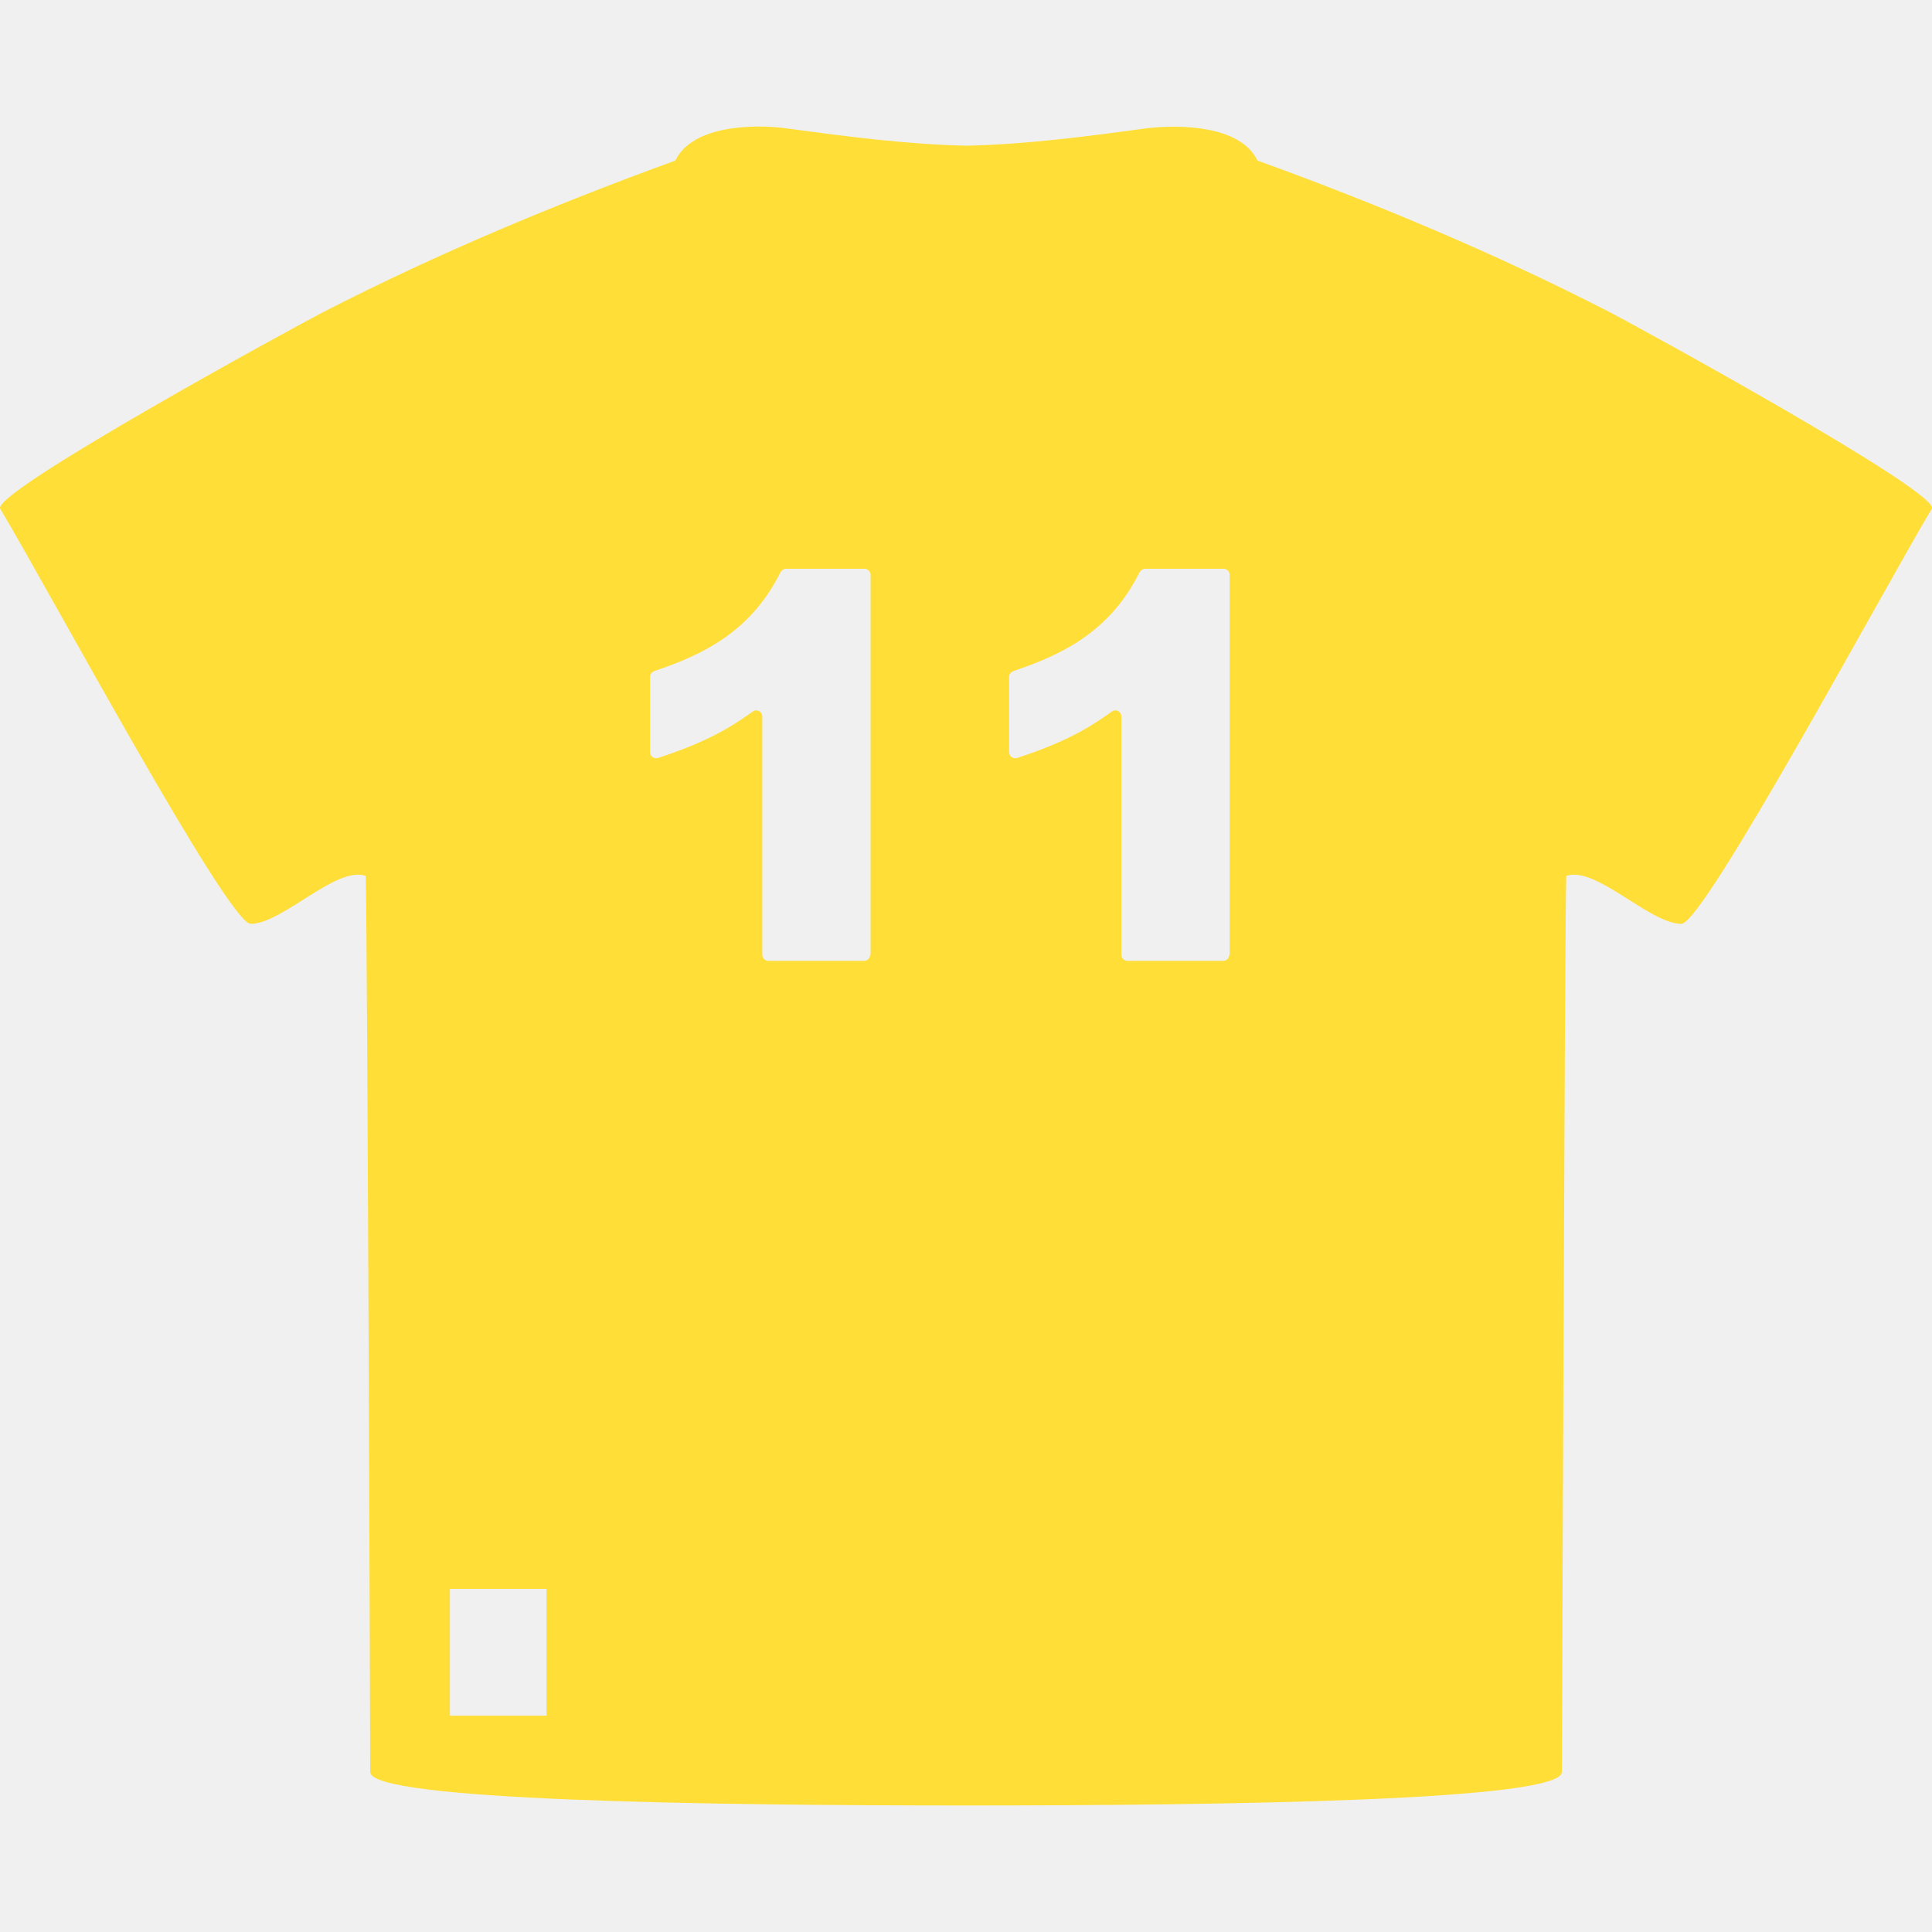
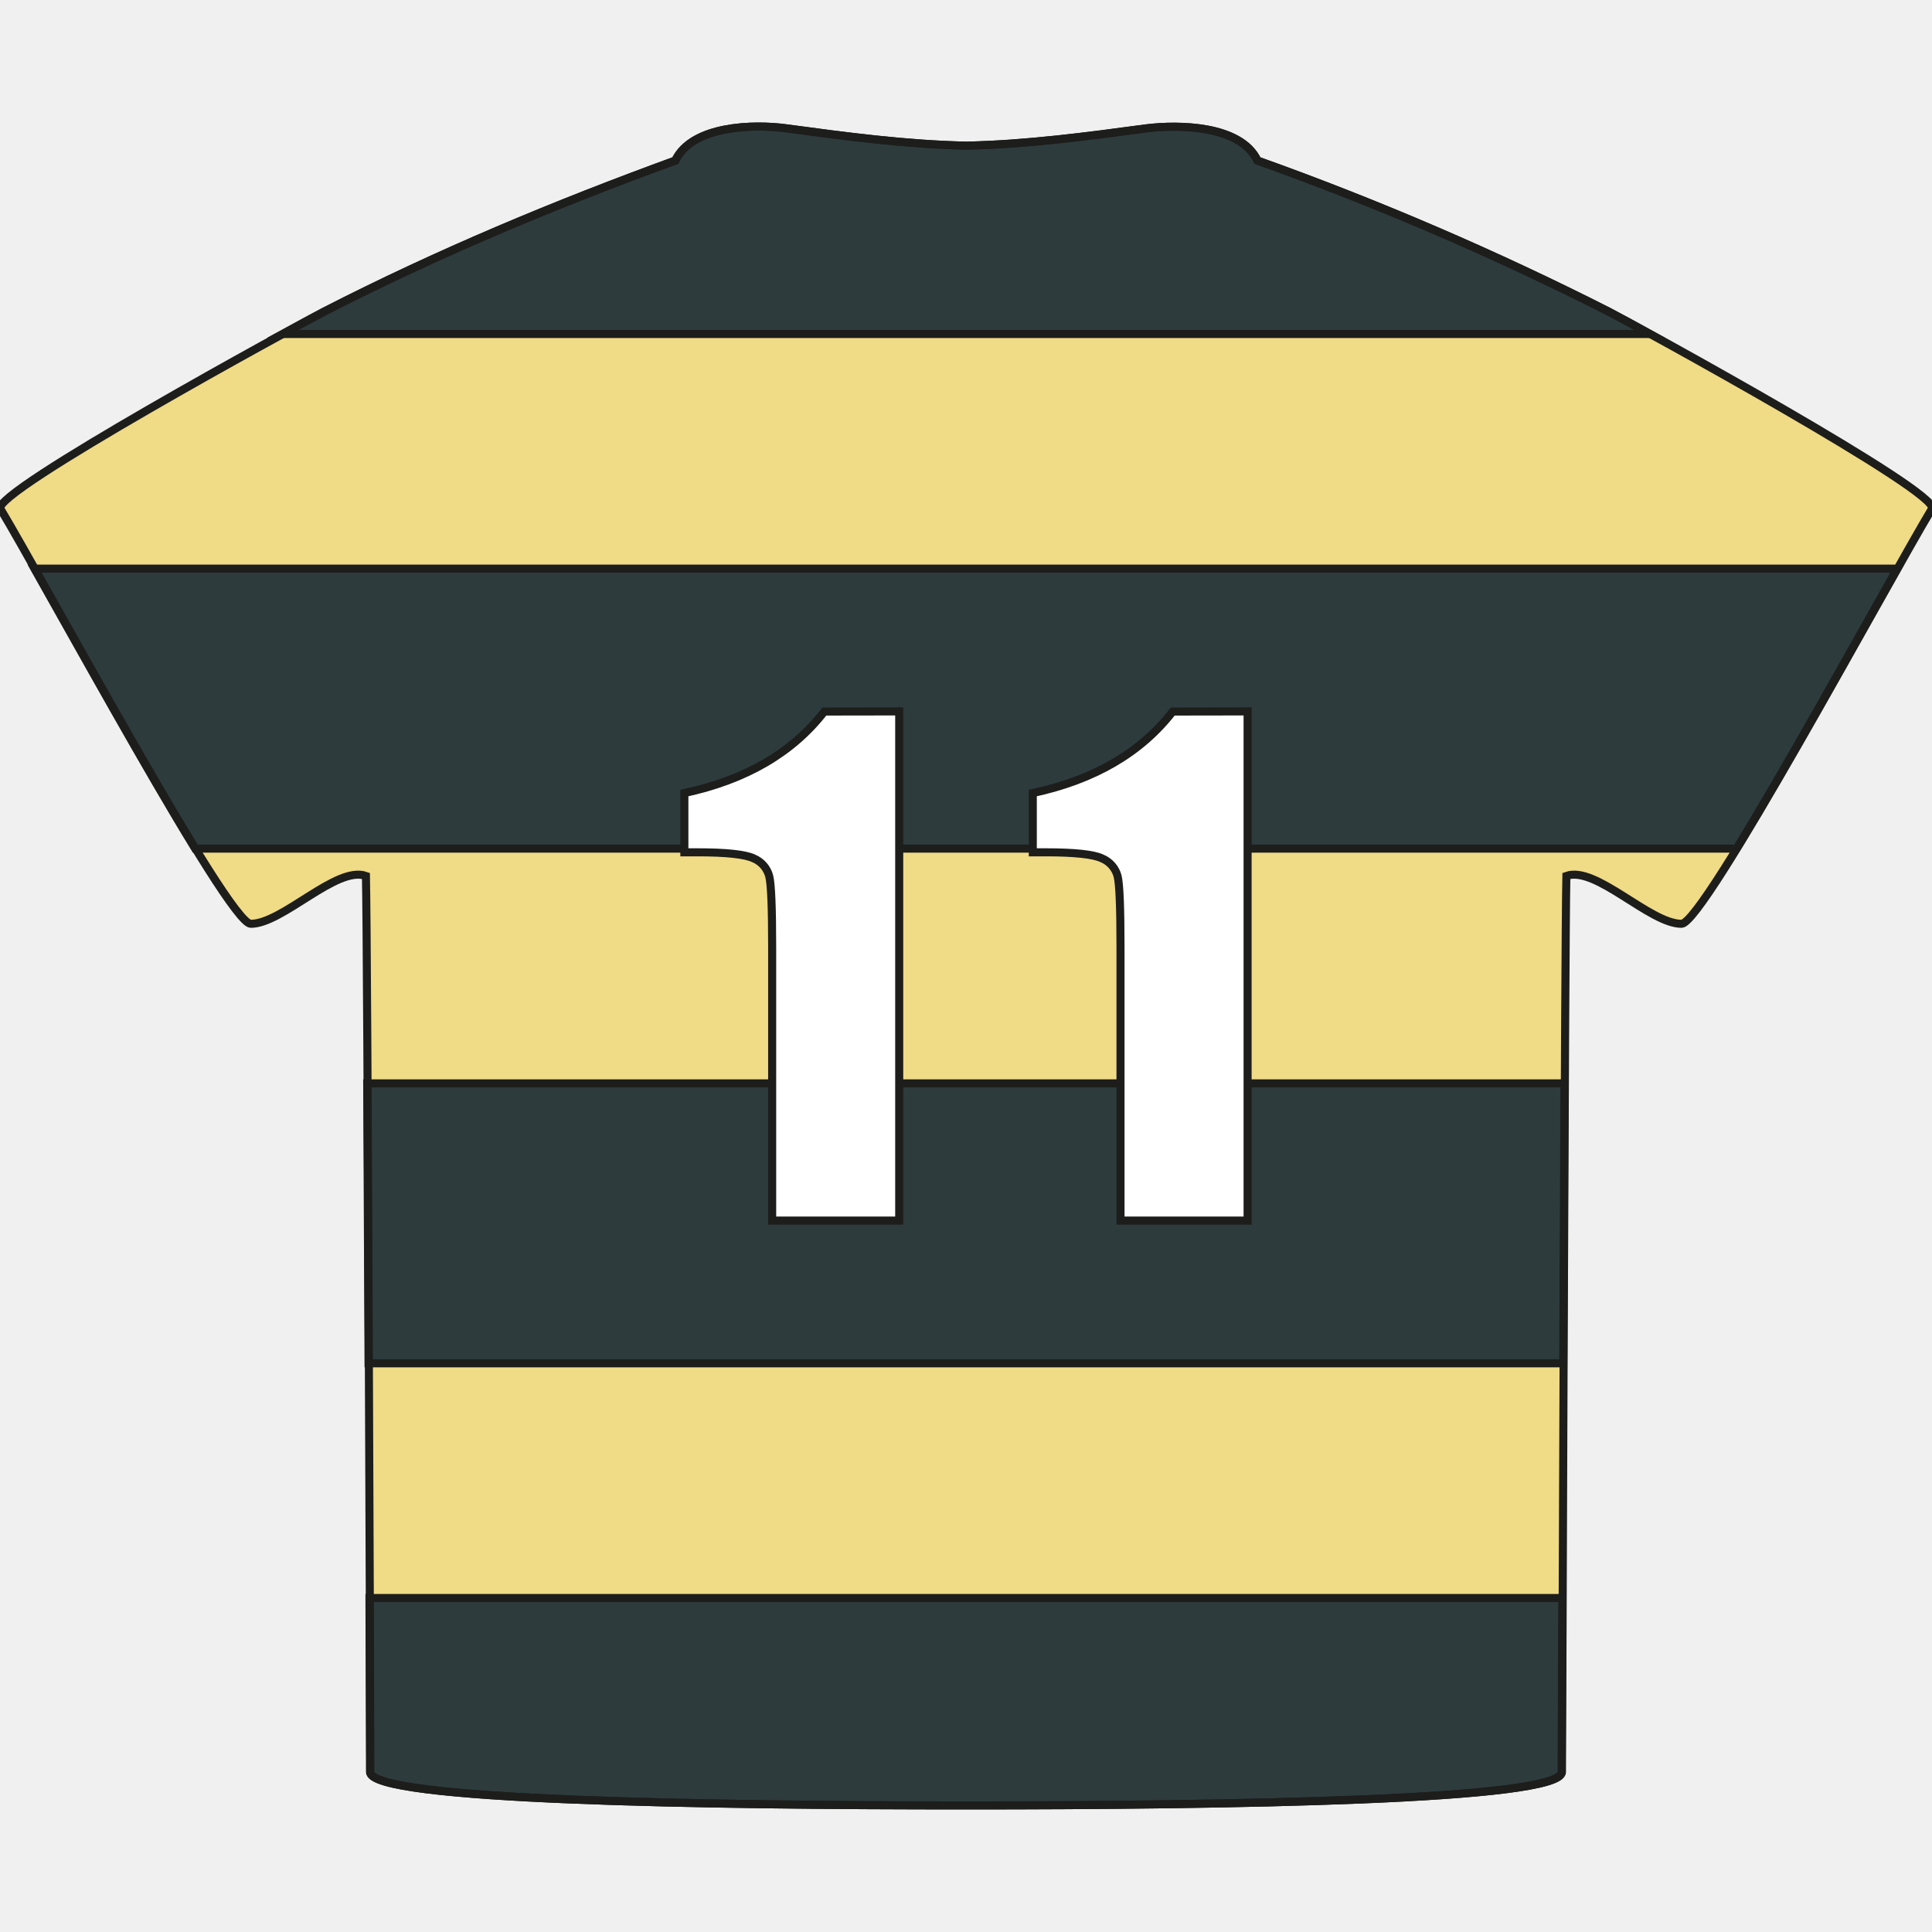
- <svg xmlns="http://www.w3.org/2000/svg" width="479.916" height="479.916">
-   <g>
-     <rect fill="none" id="canvas_background" height="402" width="582" y="-1" x="-1" />
-   </g>
-   <g>
-     <g id="svg_1">
-       <path fill="#ffde37" id="svg_2" d="m399.556,77.384c-28.3,-14.5 -57.4,-26.7 -87.2,-37.5c-4.2,-8.8 -19.5,-9 -27.6,-8c-14.801,2 -29.9,4 -44.7,4.3c-14.8,-0.3 -29.9,-2.3 -44.7,-4.3c-8,-1.1 -23.4,-0.8 -27.6,8c-29.9,10.9 -58.9,23 -87.2,37.5c-6.8,3.5 -82.9,45 -80.5,49c11.3,18.8 56.6,103.1 62.2,103.1c7.9,0 21.3,-14.5 28.6,-11.9c0.4,16.8 1.1,211.4 1.1,222.6c0,7.1 83.1,8.301 148,8.301c65,0 148,-1.201 148,-8.301c0.1,-11.299 0.699,-205.8 1.1,-222.6c7.3,-2.6 20.7,11.9 28.6,11.9c5.601,0 50.9,-84.3 62.2,-103.1c2.499,-3.9 -73.501,-45.5 -80.3,-49zm-263.8,348.8l-24,0l0,-31.5l24,0l0,31.5zm80.4,-189c0,0.8 -0.7,1.5 -1.5,1.5l-23.8,0c-0.8,0 -1.5,-0.7 -1.5,-1.5l0,-59.2c0,-1.2 -1.4,-2 -2.4,-1.2c-3.5,2.5 -6.9,4.6 -10.2,6.2c-3.6,1.8 -8.1,3.6 -13.3,5.3c-1,0.3 -2,-0.4 -2,-1.5l0,-18.6c0,-0.7 0.4,-1.2 1.1,-1.5c8.5,-2.8 15.2,-6.2 20,-10.2c4.8,-3.9 8.5,-8.7 11.3,-14.3c0.3,-0.5 0.8,-0.9 1.4,-0.9l19.5,0c0.8,0 1.5,0.7 1.5,1.5l0,94.4l-0.1,0zm89.199,0c0,0.8 -0.7,1.5 -1.5,1.5l-23.8,0c-0.8,0 -1.5,-0.7 -1.5,-1.5l0,-59.2c0,-1.2 -1.4,-2 -2.4,-1.2c-3.5,2.5 -6.899,4.6 -10.2,6.2c-3.6,1.8 -8.1,3.6 -13.3,5.3c-1,0.3 -2,-0.4 -2,-1.5l0,-18.6c0,-0.7 0.4,-1.2 1.101,-1.5c8.5,-2.8 15.199,-6.2 20,-10.2c4.8,-3.9 8.5,-8.7 11.3,-14.3c0.3,-0.5 0.8,-0.9 1.399,-0.9l19.501,0c0.8,0 1.5,0.7 1.5,1.5l0,94.4l-0.101,0z" />
-     </g>
-     <g id="svg_3" />
-     <g id="svg_4" />
-     <g id="svg_5" />
-     <g id="svg_6" />
-     <g id="svg_7" />
-     <g id="svg_8" />
-     <g id="svg_9" />
-     <g id="svg_10" />
-     <g id="svg_11" />
-     <g id="svg_12" />
-     <g id="svg_13" />
-     <g id="svg_14" />
-     <g id="svg_15" />
-     <g id="svg_16" />
-     <g id="svg_17" />
-   </g>
+ <svg xmlns="http://www.w3.org/2000/svg" id="Layer_1" data-name="Layer 1" viewBox="0 0 479.92 479.92">
+   <defs>
+     <style>.cls-1{fill:#f0db86;}.cls-2{fill:#2d3b3d;}.cls-2,.cls-3,.cls-4{stroke:#1d1d1b;stroke-miterlimit:10;stroke-width:2px;}.cls-3{fill:none;}.cls-4{fill:#fff;}</style>
+   </defs>
+   <path class="cls-1" d="M409.83,83H70.17C47.67,95.28-1.93,123.14,0,126.38s4.93,8.47,8.54,14.87H471.27c3.61-6.4,6.59-11.61,8.54-14.87S432.29,95.29,409.83,83Z" />
+   <path class="cls-1" d="M62.21,229.48c7.9,0,21.3-14.5,28.6-11.9.12,4.93.26,25.14.41,51.53H388.63c.13-26.39.27-46.6.38-51.53,7.3-2.6,20.7,11.9,28.6,11.9,1.68,0,6.92-7.57,13.75-18.67H48.47C55.29,221.91,60.54,229.48,62.21,229.48Z" />
+   <path class="cls-1" d="M91.78,397H388.09c.07-17,.15-37.42.23-58.3H91.55C91.63,359.54,91.71,380,91.78,397Z" />
+   <path class="cls-2" d="M399.51,77.38h0a753.17,753.17,0,0,0-87.2-37.5c-4.2-8.8-19.5-9-27.6-8-14.8,2-29.9,4-44.7,4.3-14.8-.3-29.9-2.3-44.7-4.3-8-1.1-23.4-.8-27.6,8-29.9,10.9-58.9,23-87.2,37.5-1.29.67-5.07,2.7-10.34,5.58H409.83C404.58,80.08,400.8,78.05,399.51,77.38Z" />
+   <path class="cls-2" d="M48.47,210.81H431.36c12-19.55,28.91-50.05,39.91-69.56H8.55C19.56,160.76,36.46,191.26,48.47,210.81Z" />
+   <path class="cls-2" d="M91.55,338.66H388.32c.1-24.05.2-48.73.31-69.55H91.22C91.33,289.93,91.44,314.61,91.55,338.66Z" />
+   <path class="cls-2" d="M91.91,440.18c0,7.1,83.1,8.3,148,8.3s148-1.2,148-8.3c0-3.1.1-20,.18-43.22H91.78C91.86,420.21,91.91,437.11,91.91,440.18Z" />
+   <path id="svg_2" data-name="svg 2" class="cls-3" d="M399.6,77.38a753.17,753.17,0,0,0-87.2-37.5c-4.2-8.8-19.5-9-27.6-8-14.8,2-29.9,4-44.7,4.3-14.8-.3-29.9-2.3-44.7-4.3-8-1.1-23.4-.8-27.6,8-29.9,10.9-58.9,23-87.2,37.5-6.8,3.5-82.9,45-80.5,49,11.3,18.8,56.6,103.1,62.2,103.1,7.9,0,21.3-14.5,28.6-11.9.4,16.8,1.1,211.4,1.1,222.6,0,7.1,83.1,8.3,148,8.3s148-1.2,148-8.3c.1-11.3.7-205.8,1.1-222.6,7.3-2.6,20.7,11.9,28.6,11.9,5.6,0,50.9-84.3,62.2-103.1,2.5-3.9-73.5-45.5-80.3-49Z" />
+   <path class="cls-4" d="M223.37,176.72V303.2H191.81V235.39q0-14.69-.71-17.66a6.57,6.57,0,0,0-3.86-4.49q-3.17-1.53-14.11-1.52H170V197q22.89-4.92,34.77-20.25Z" />
+   <path class="cls-4" d="M309.91,176.72V303.2H278.34V235.39q0-14.69-.7-17.66a6.59,6.59,0,0,0-3.87-4.49q-3.16-1.53-14.1-1.52h-3.12V197q22.89-4.92,34.76-20.25Z" />
</svg>
